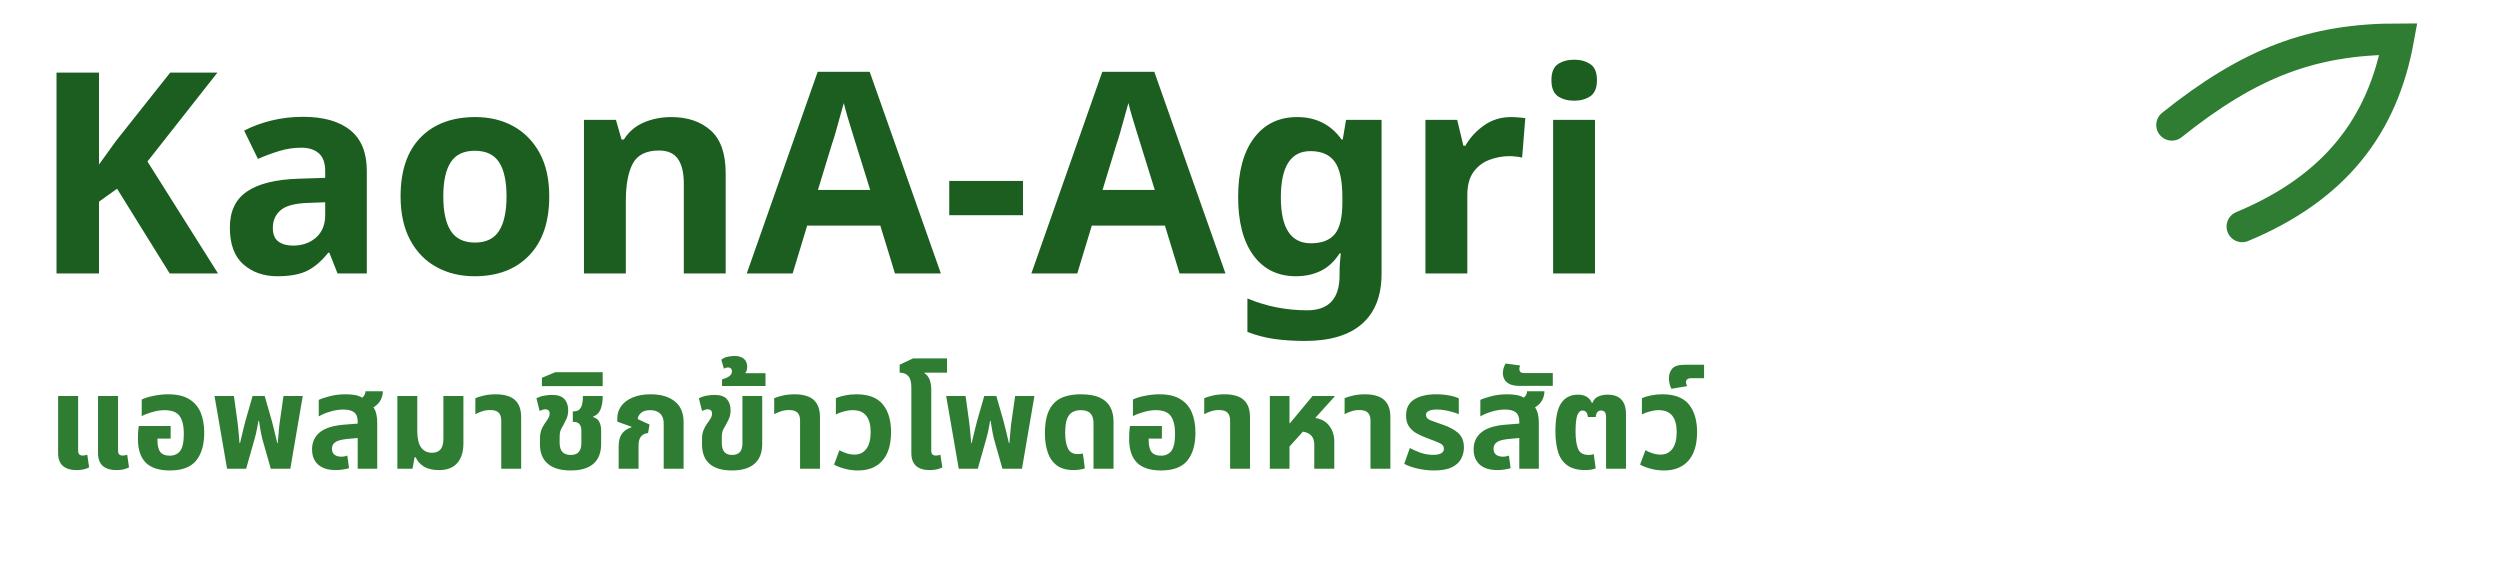
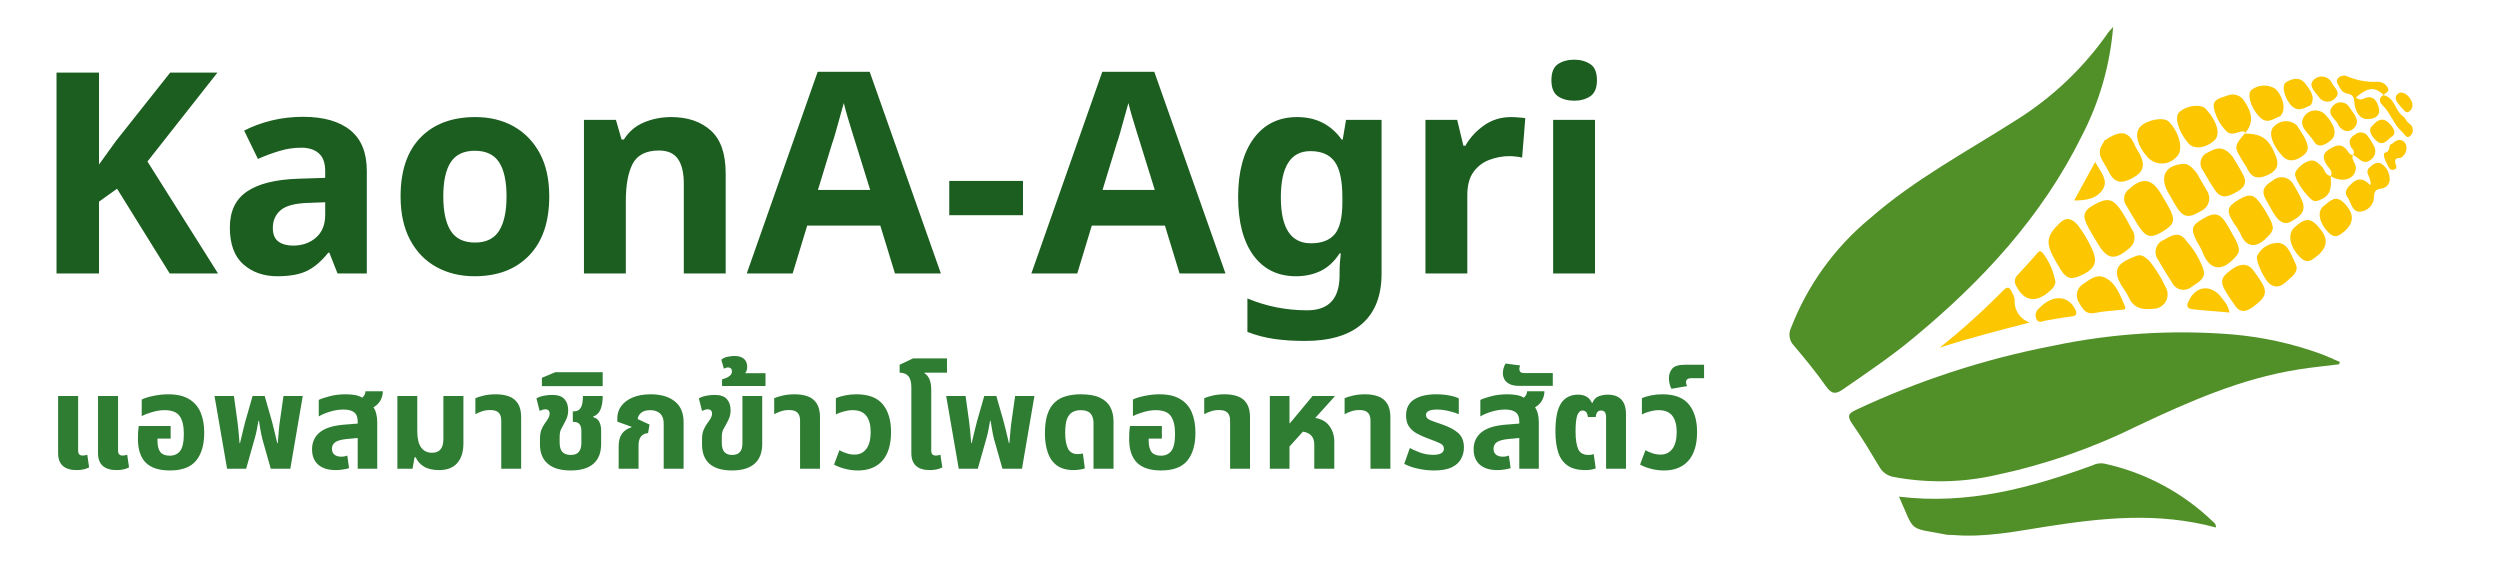
- <svg xmlns="http://www.w3.org/2000/svg" width="320" height="72" viewBox="0 0 320 72" fill="none" role="img" aria-label="KaonA-Agri wordmark">
-   <text x="4" y="35" fill="#1B5E20" font-family="Noto Sans Thai, LINE Seed Sans, system-ui, sans-serif" font-size="36" font-weight="800">KaonA-Agri</text>
-   <text x="6" y="60" fill="#2E7D32" font-family="Noto Sans Thai, LINE Seed Sans, system-ui, sans-serif" font-size="17" font-weight="700">แอพสมาชิกข้าวโพดอาหารสัตว์</text>
-   <path d="M248 9c10-8 18-11 29-11-2 11-8 19-20 24" transform="translate(30 7)" stroke="#2E7D32" stroke-width="4" stroke-linecap="round" />
+ <svg xmlns="http://www.w3.org/2000/svg" id="Layer_1" data-name="Layer 1" viewBox="0 0 320 72">
+   <defs>
+     <style>.cls-1,.cls-2{isolation:isolate;}.cls-1{font-size:36px;fill:#1b5e20;font-family:NotoSansThai-ExtraBold, Noto Sans Thai;font-weight:800;}.cls-2{font-size:17px;fill:#2e7d32;font-family:NotoSansThai-Bold, Noto Sans Thai;font-weight:700;}.cls-3{fill:#519028;}.cls-4{fill:#fcc600;}</style>
+   </defs>
+   <text class="cls-1" transform="translate(4 35)">KaonA-Agri</text>
+   <text class="cls-2" transform="translate(6 60)">แอพสมาชิกข้าวโพดอาหารสัตว์</text>
+   <path class="cls-3" d="M299.4,46.63c-1.73.22-3.48.38-5.2.66-7.4,1.17-14.05,4.14-20.65,7.24a76.39,76.39,0,0,1-18.17,6.3,32.36,32.36,0,0,1-13,.22,2.58,2.58,0,0,1-1.83-1.31c-1.11-1.85-2.21-3.71-3.45-5.47-.7-1-.51-1.35.43-1.79a107.19,107.19,0,0,1,25.15-8.2,80.05,80.05,0,0,1,23.11-1.47,44.34,44.34,0,0,1,11.34,2.51c.8.29,1.58.69,2.37,1Z" />
+   <path class="cls-3" d="M270.48,3.44a36.58,36.58,0,0,1-4,13.94C261.35,27.77,253.69,36,244.94,43.24c-2.87,2.39-6,4.49-9.05,6.6-.87.6-1.42.67-2.16-.39-1.27-1.8-2.68-3.53-4.11-5.21a2,2,0,0,1-.38-2.25,34.12,34.12,0,0,1,10.07-14c5.69-5,12.36-8.54,18.7-12.58A40.49,40.49,0,0,0,269.89,4.11C270,4,270.13,3.84,270.48,3.44Z" />
+   <path class="cls-3" d="M283.64,67.52c-7.38-2-14.52-1.24-21.63-.13-4,.62-7.89,1.43-12,1.09-.43,0-.87,0-1.31-.13-4.52-.82-3.6-.28-5.63-4.78,8.84,1.08,16.88-1.14,24.76-4a2.39,2.39,0,0,1,1.52-.23,28.93,28.93,0,0,1,13.94,7.46A.77.77,0,0,1,283.64,67.52Z" />
+   <path class="cls-4" d="M272.52,31.8c-1.89,1.6-2.81,1.41-4.08-.74-.36-.6-.73-1.19-1.06-1.8-.93-1.69-.77-2.28.8-3.13s2.32-.72,3.37.89c.49.75.91,1.54,1.33,2.33A1.76,1.76,0,0,1,272.52,31.8Z" />
+   <path class="cls-4" d="M275.16,33.44a16.81,16.81,0,0,1,2.08,3.39,1.83,1.83,0,0,1-1.57,2.69c-1.36.16-2.58,0-3.23-1.54a6.94,6.94,0,0,0-.7-1.15c-1.62-2.44-.55-3.2,1.69-4.07C274.17,32.47,274.71,33,275.16,33.44Z" />
+   <path class="cls-4" d="M265.9,28.74A15.84,15.84,0,0,1,267.84,32c.7,1.59.26,2.5-1.55,3.29-1.37.6-1.93.34-2.85-1.33-.1-.18-.21-.34-.31-.52-1.34-2.34-1.25-3.2.57-4.95C264.49,27.73,265.23,28,265.9,28.74Z" />
+   <path class="cls-4" d="M259.81,41.28c-3.87,1-7.57,1.93-11.53,3.22a90.53,90.53,0,0,0,8.15-7.34c.57-.58.85-.35,1.12.3a3,3,0,0,1,.33.83A2.85,2.85,0,0,0,259.81,41.28Z" />
+   <path class="cls-4" d="M272.55,24.18c1.71-1.56,2.92-1.32,4.11.72.3.52.62,1,.91,1.56.93,1.7.81,2.22-.76,3.18s-2.18.71-3.2-.91c-.48-.76-.92-1.55-1.38-2.32A1.52,1.52,0,0,1,272.55,24.18Z" />
+   <path class="cls-4" d="M279.89,30.89a10.48,10.48,0,0,1,2,3.22c.74,1.53-.54,2-1.43,2.65a1.6,1.6,0,0,1-2.41-.54c-.64-1-1.24-1.95-1.8-2.95a1.67,1.67,0,0,1,.7-2.56C277.88,30.21,278.92,29.42,279.89,30.89Z" />
+   <path class="cls-4" d="M281.17,22.13c.29.5.79,1.36,1.28,2.23a1.77,1.77,0,0,1-.74,2.66c-1.67,1-2.32.86-3.37-.95-.28-.48-.55-1-.82-1.44-1.13-2-.38-3.48,1.89-3.65C280.09,20.92,280.5,21.33,281.17,22.13Z" />
+   <path class="cls-4" d="M285.71,33.33c-1.6,1.51-3,1.08-3.84-1.18-.18-.45-.48-.87-.71-1.31-.77-1.53-.63-2,.76-2.81,1.69-1,2.3-.77,3.36,1.08.27.48.54,1,.8,1.44C286.82,32,286.77,32.33,285.71,33.33Z" />
+   <path class="cls-4" d="M269.36,18c1.68-1.14,3-1.58,3.89.59.23.54.63,1,.84,1.57.53,1.37,0,2.16-1.65,2.88-1.24.53-2,.08-2.57-1.14s-1.6-2.06-.81-3.36C269.18,18.37,269.28,18.16,269.36,18Z" />
+   <path class="cls-4" d="M290.09,30.47c-1.34,1.36-2.65,1.19-3.35-.63a7.41,7.41,0,0,0-.8-1.26c-1-1.59-.93-2.1.57-3s2.05-.73,3.09.84c.3.45.58.92.84,1.4C291.15,29.12,291.09,29.54,290.09,30.47Z" />
+   <path class="cls-4" d="M285.82,20.12c.29.49.86,1.38,1.33,2.31.55,1.1-.06,1.72-.93,2.18s-1.81,1-2.66-.22c-.58-.81-1.07-1.69-1.57-2.55a1.49,1.49,0,0,1,.59-2.31C283.55,19,284.54,18.47,285.82,20.12Z" />
+   <path class="cls-4" d="M278.63,20.05a2.51,2.51,0,0,1-3.69.13c-1.4-1.56-1.79-3.15-.95-4s3-1.27,3.64-.59C279,17,279.52,19.24,278.63,20.05Z" />
+   <path class="cls-4" d="M288.91,38.87c-1.27,1.12-2.14,1.25-2.82.26-1.67-2.44-2.22-3.15-1-4.2,1.39-1.23,2.55-1.41,3.37-.28C290,36.78,290.56,37.54,288.91,38.87Z" />
+   <path class="cls-4" d="M266.48,36.46c.82-.48,1.73-1.5,2.95-.92,1.43.68,1.94,2.24,2.54,3.6.26.58-.25.49-.54.52-1.1.14-2.22.16-3.28.4s-1.54-.41-2-1.26A1.71,1.71,0,0,1,266.48,36.46Z" />
+   <path class="cls-4" d="M262.52,37.12c-1.83,1.72-3.37,1.51-4.4-.44a1.13,1.13,0,0,1,.17-1.52c.83-.88,1.63-1.79,2.43-2.69.19-.21.3-.47.67-.19a8.29,8.29,0,0,1,1.71,3.87A1.73,1.73,0,0,1,262.52,37.12Z" />
+   <path class="cls-4" d="M287.35,17.1c2.24,0,3.17.76,4,3,.47,1.28-.17,1.9-1.17,2.34s-1.85.45-2.47-.73a7.52,7.52,0,0,0-.45-.78c-1.36-2.16-1.36-2.16.1-3.87Z" />
+   <path class="cls-4" d="M283.41,18c-1.14,1-2.61,1.16-3.32.32-1.3-1.54-1.81-3.39-1.11-4,1-.86,2.76-1.05,3.39-.36C283.85,15.62,284.27,17.27,283.41,18Z" />
+   <path class="cls-4" d="M293.46,23.45a17.36,17.36,0,0,1,1.26,2.36c.5,1.4-.51,2-1.46,2.54s-1.63-.11-2.15-.92c-.4-.63-.74-1.3-1.11-1.95-.68-1.19,0-1.81.86-2.33A1.72,1.72,0,0,1,293.46,23.45Z" />
+   <path class="cls-4" d="M292.81,35.91c-.46.36-1.08,1.15-2.15.53-.78-.45-2.07-3.22-1.72-3.75a2.94,2.94,0,0,1,2.79-1.59c1.21.2,1.55,1.59,2.06,2.57S293.64,35.2,292.81,35.91Z" />
+   <path class="cls-4" d="M303.39,23.7c.26-.91-.82-1.6-.11-2.24.41-.38.91-.83,1.52-.51a2.29,2.29,0,0,1,1.07,1.82,1.18,1.18,0,0,1-1,1.36c-.83.08-1,.39-1,1.18a1.93,1.93,0,0,1-1.73,1.78c-1.12.08-1.18-1.19-1.67-1.86s0-1.23.5-1.7C301.74,22.77,302.52,22.75,303.39,23.7Z" />
+   <path class="cls-4" d="M287.37,17.1c0-.26-.19-.32-.39-.28-.69.12-1.42.61-2.05-.08a5.9,5.9,0,0,1-1.57-3c-.16-1.09,1-1.23,1.75-1.51a1.73,1.73,0,0,1,2.18.74c1,1.47,1.25,2.83,0,4.14Z" />
+   <path class="cls-4" d="M305.15,12.2c-1.38-1.41-2.46-.69-3.59.27a.82.82,0,0,0,1,.15c1.27-.58,1.75.41,1.94,1.27.26,1.11-.88,1.39-1.56,1.35-1.15-.07-1.54-1.39-1.58-2.15s-.3-1-.88-1.1a1.27,1.27,0,0,1-.93-.67c-.19-.39-.61-.79-.36-1.21a1,1,0,0,1,1.29-.32,8.82,8.82,0,0,0,3.91.68,1.44,1.44,0,0,1,1.23.74c.36.61-.38.63-.51,1Z" />
+   <path class="cls-4" d="M296.75,32.64c-.63.42-1.29,1.36-2.36.27-1.34-1.36-1.62-3-.67-3.83,1.24-1.13,1.95-1.2,2.83-.27C298,30.31,298.07,31.42,296.75,32.64Z" />
+   <path class="cls-4" d="M294,16.05c1.23,1.84,1.9,2.93.92,3.76s-2.05,1-2.8.13c-1.35-1.47-1.8-3.06-1.07-3.73A2.08,2.08,0,0,1,294,16.05Z" />
+   <path class="cls-4" d="M298.32,22.51c.11,1.24.13,2.44-1.2,3a2.07,2.07,0,0,1-.79.24c-.68,0-2.54-2.55-2.56-3.45,0-.67,1.3-1.73,2.14-1.76.58,0,.85.42,1.24.73s.43,1.17,1.17,1.25Z" />
+   <path class="cls-4" d="M291.84,14.89c-.78.24-1.62,1.12-2.63.07-1.17-1.21-1.62-3-1-3.48a2.68,2.68,0,0,1,3.07-.09C292.33,12.49,292.65,14.18,291.84,14.89Z" />
+   <path class="cls-4" d="M300.21,29.51c-.57.43-1.2,1.21-2.12.29-1.24-1.23-1.54-2.74-.68-3.41s1.55-1.55,2.7-.34S301.39,28.37,300.21,29.51Z" />
+   <path class="cls-4" d="M298.32,22.54c.35-.58-.2-1-.45-1.36-.58-.86-.64-1.53.24-2.06s1.6-.88,2.38.21c.17.22.3.53.67.5v0c-.25.63.45,1.09.39,1.72-.13,1.41-1.67,1.9-3.23,1Z" />
+   <path class="cls-4" d="M297.68,14.72c1.2,1.27,1.5,2.53.7,3.21-.64.54-1.63,1.17-2.22.14S294,16.18,295,14.8A1.75,1.75,0,0,1,297.68,14.72Z" />
+   <path class="cls-4" d="M261.37,39.11c1.58-1.37,3.3-1.22,4.18.34.35.62.35,1-.45,1.06-1.08.13-2.15.35-3.23.52-.39.06-.87.39-1.17-.11a1.12,1.12,0,0,1,.27-1.43Z" />
+   <path class="cls-4" d="M285.39,40c-1.62-.14-3.19-.24-4.77-.42-.94-.1-.63-.73-.41-1.17,1-2,3.05-2,4.33-.07A3.54,3.54,0,0,1,285.39,40Z" />
+   <path class="cls-4" d="M295.76,13.47c-.82.36-1.57.91-2.43.08s-1.35-2.58-.75-3c.79-.49,1.77-.79,2.49.14C295.67,11.5,296.44,12.42,295.76,13.47Z" />
+   <path class="cls-4" d="M265.49,25.66l2.69-4.92c.69,1.23,1.71,2.3,1,3.46S267.2,25.67,265.49,25.66Z" />
+   <path class="cls-4" d="M301.16,19.83c.42-.46-.15-.78-.29-1.12-.37-.9.2-1.26.73-1.6a1.1,1.1,0,0,1,1.53.39,8.19,8.19,0,0,1,.7,1.13,1.34,1.34,0,0,1-.34,1.79c-1,.84-1.58-.27-2.33-.62Z" />
+   <path class="cls-4" d="M299.34,16.09c-.17-.77-1.7-1.44-.76-2.49a1.32,1.32,0,0,1,2.22.24c.55.8,1.37,1.66.51,2.56C300.81,16.91,300,17,299.34,16.09Z" />
+   <path class="cls-4" d="M305.15,12.2c1.41.33,1.4,2,2.44,2.68.32.22.41.73.89,1a1,1,0,0,1,0,1.54c-.45.39-.69-.26-1-.53-1.13-1-1.48-2.44-2.54-3.44-.36-.34-.53-1,.18-1.28Z" />
+   <path class="cls-4" d="M298.42,10.5c.19.59,1.28,1.26.55,2a1.32,1.32,0,0,1-2.13-.05c-.44-.65-1.48-1.43-.68-2.24A1.44,1.44,0,0,1,298.42,10.5Z" />
+   <path class="cls-4" d="M306.18,18.41c.37-.33.73-.59,1.19-.46a.93.93,0,0,1,.65.9,1.38,1.38,0,0,1-.67,1.31c-.27.16-.81-.08-.77.55,0,.34.43.82-.13,1s-.72-.35-.88-.64c-.27-.49-.65-1.45-.27-1.53C306.08,19.37,305.64,18.47,306.18,18.41Z" />
+   <path class="cls-4" d="M305.92,15.88c.41.46.92,1.17.21,1.62-.52.33-1.08,1.34-2,.48-.51-.48-1.06-1.32-.56-1.8S304.8,14.67,305.92,15.88Z" />
+   <path class="cls-4" d="M307.31,13.68c-.36-.49-1-1-.44-1.62.38-.41,1-.17,1.42.29s.78,1.26.22,1.81S307.69,14,307.31,13.68Z" />
</svg>
